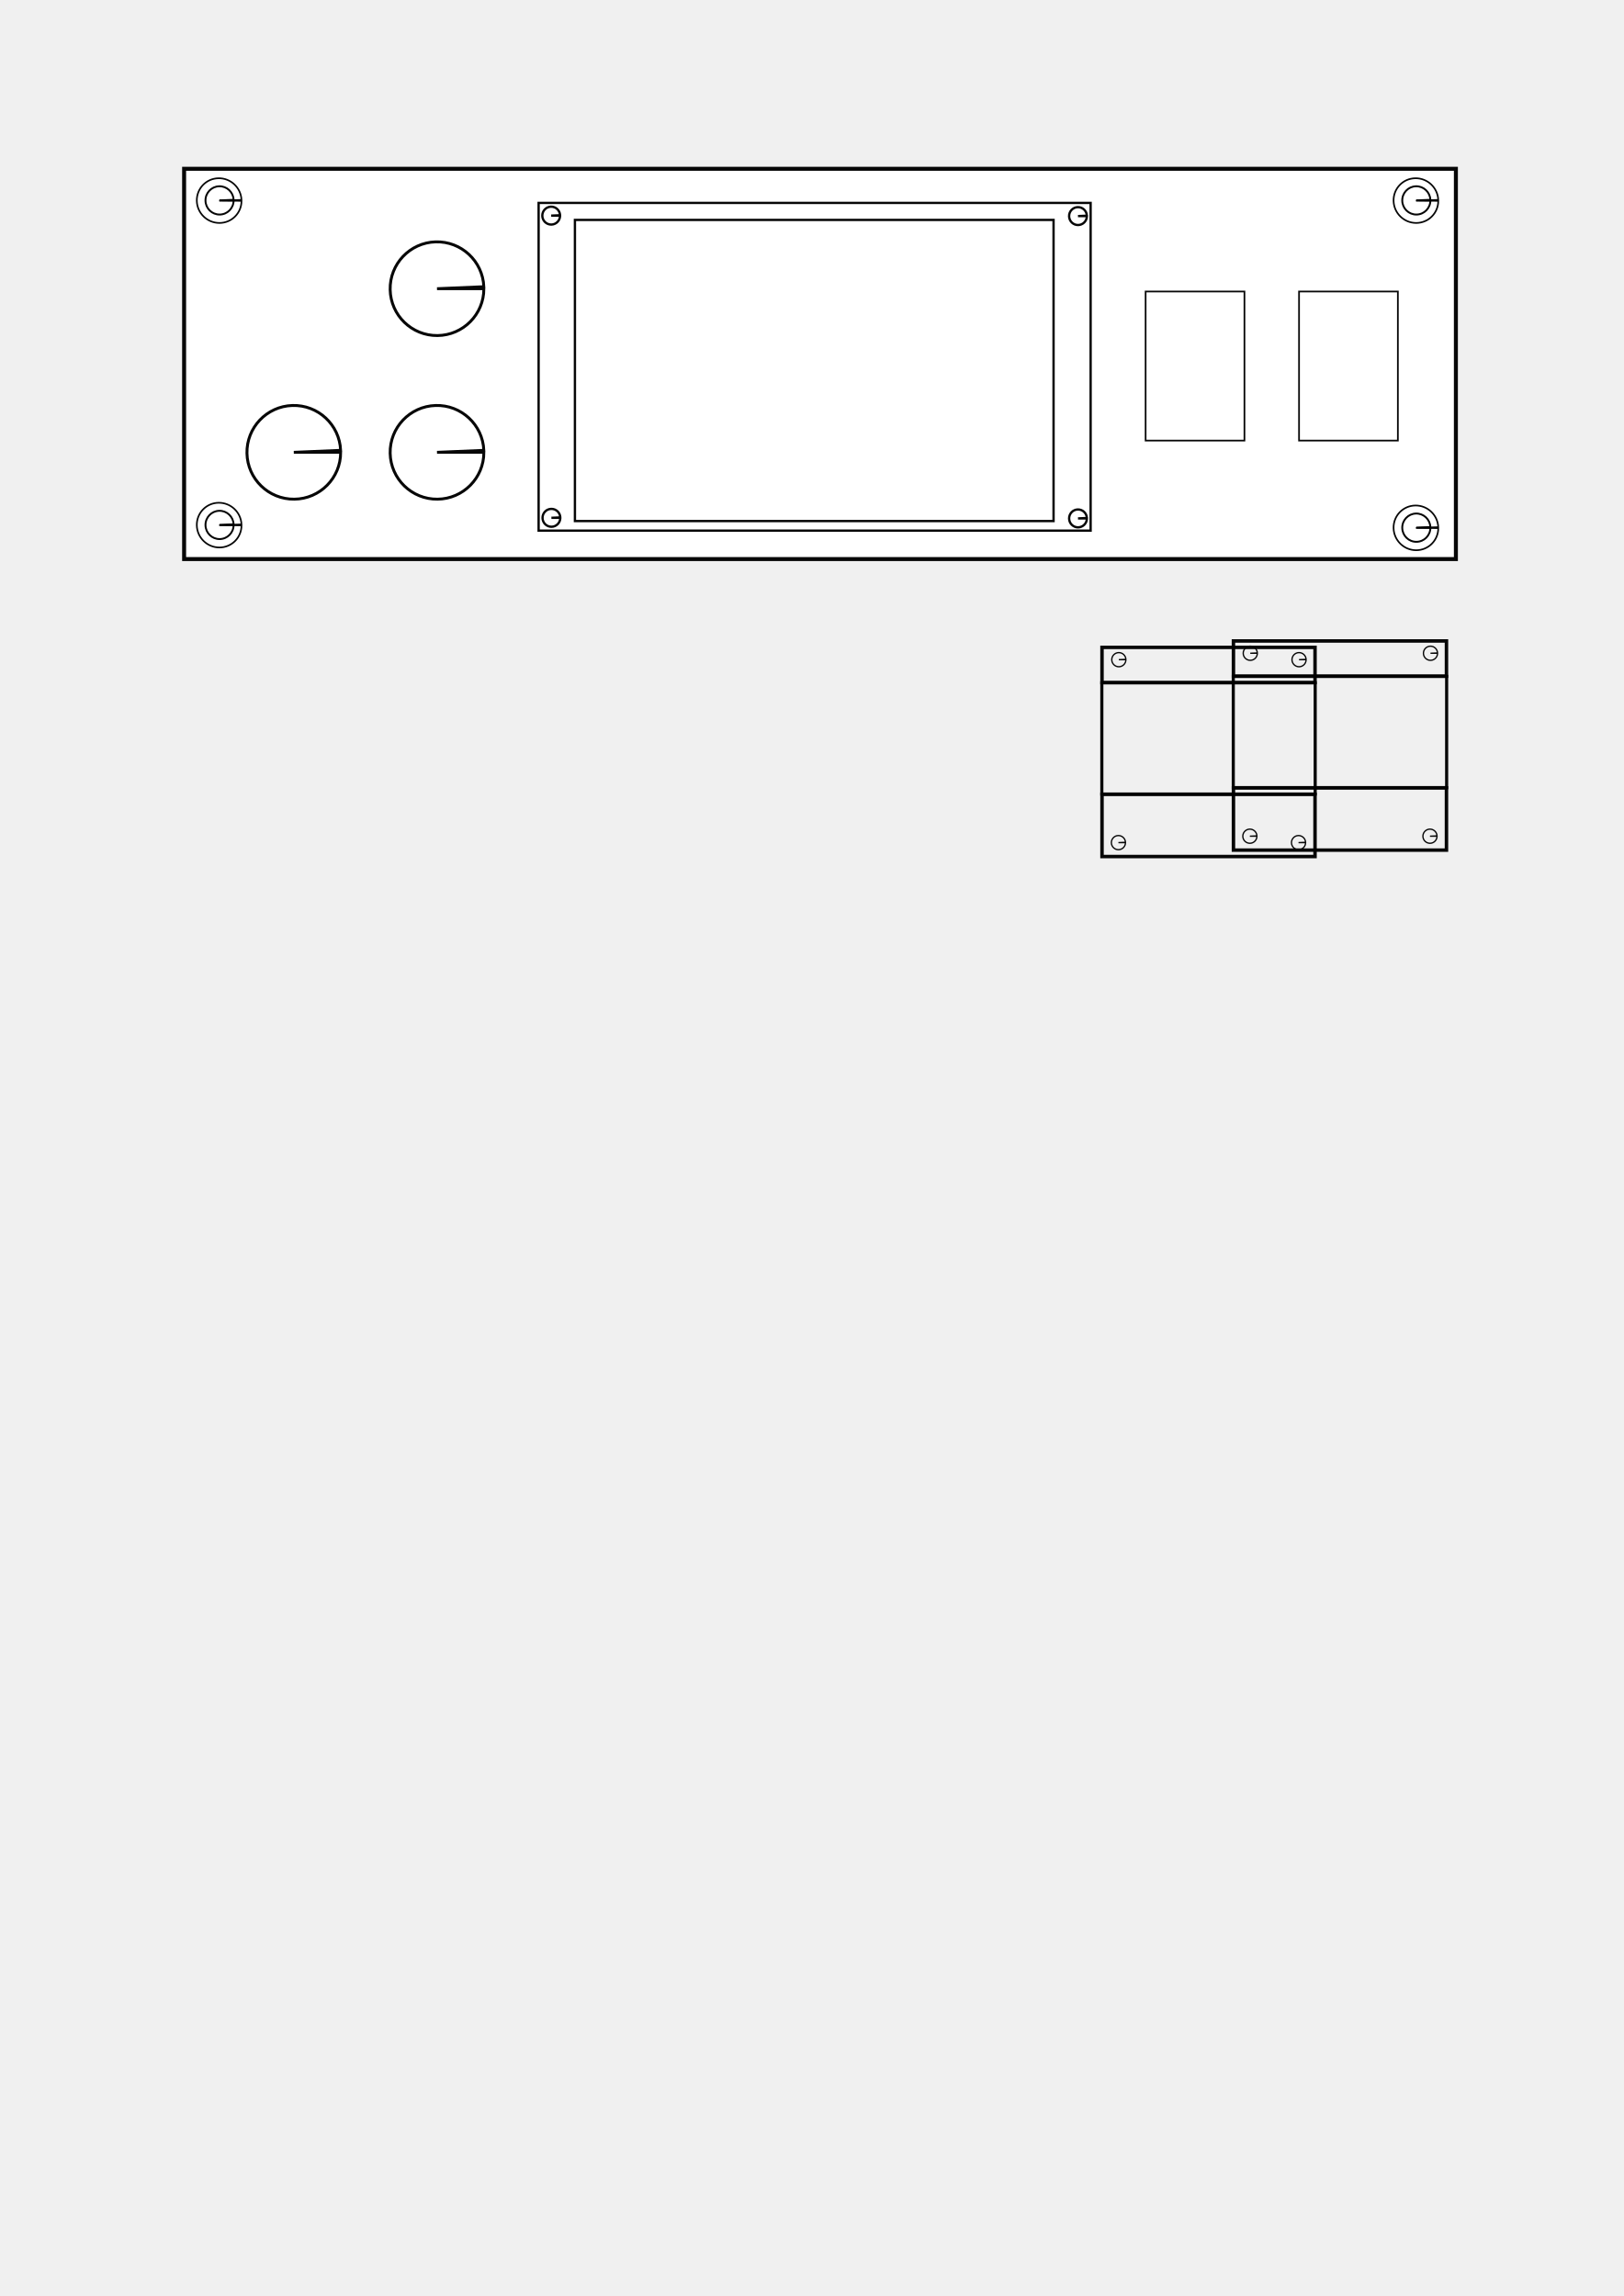
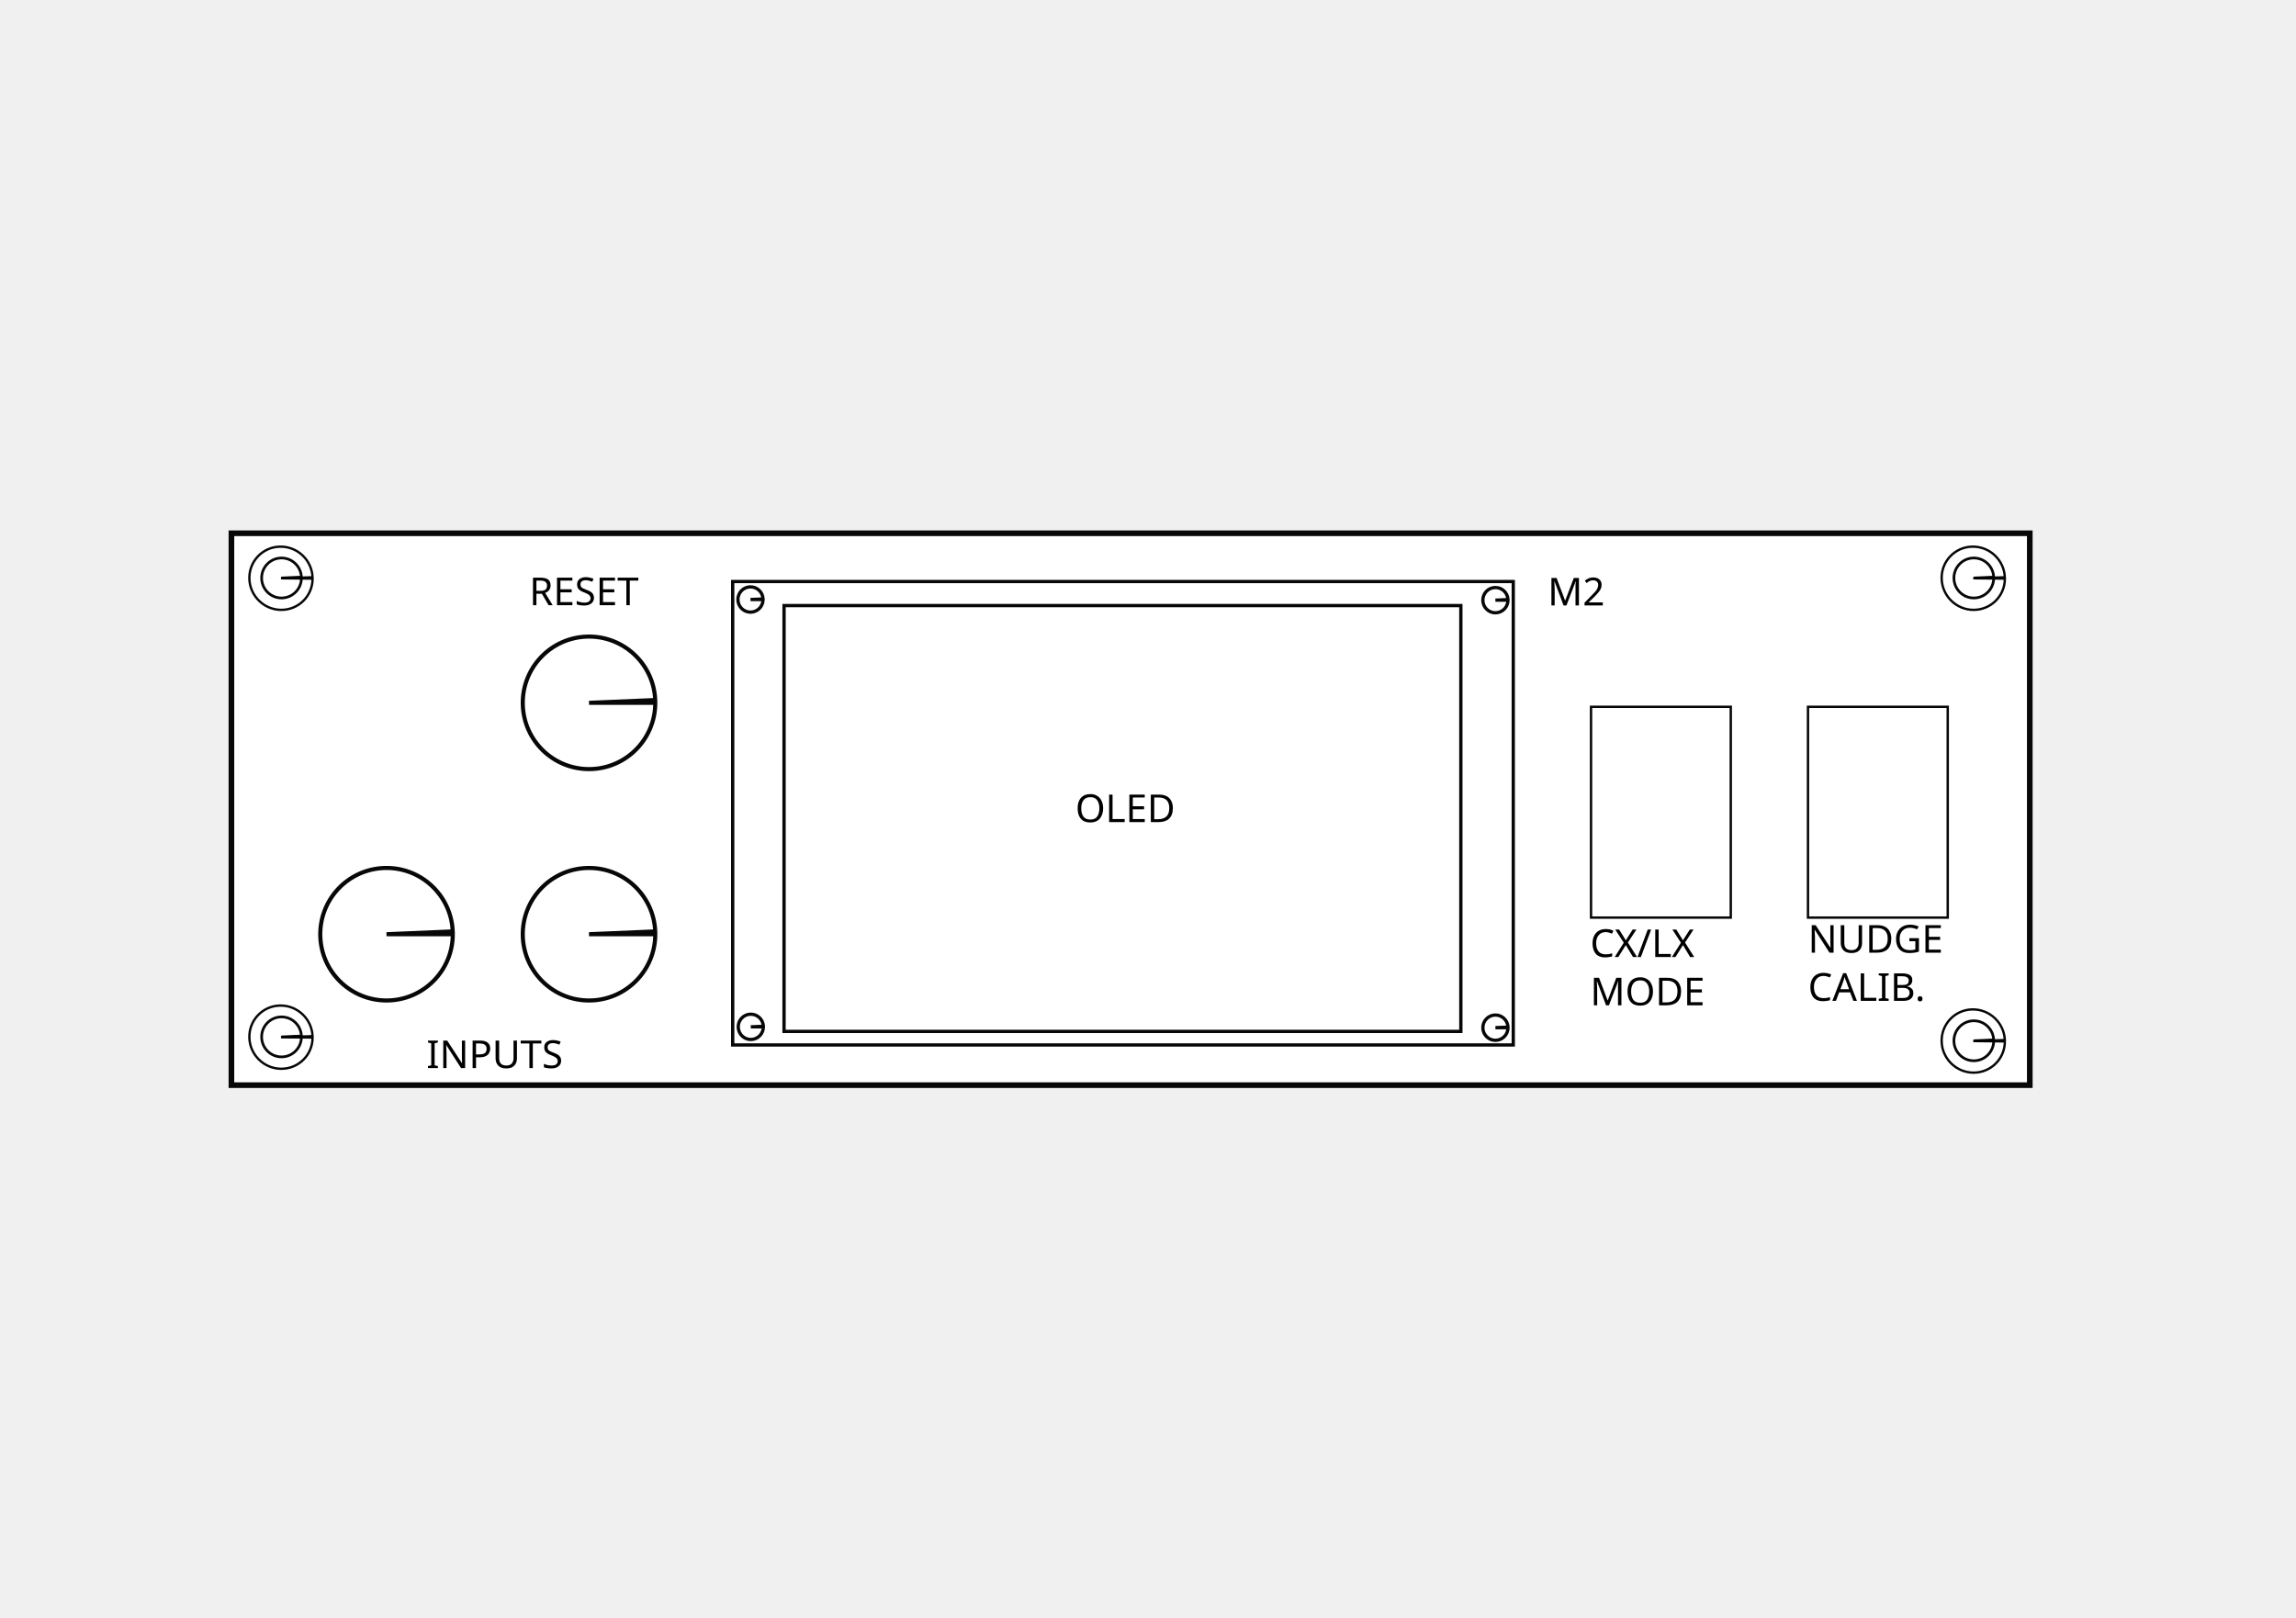
- <svg xmlns="http://www.w3.org/2000/svg" width="210mm" height="297mm" viewBox="0 0 210 297" version="1.1" id="svg8">
+ <svg xmlns="http://www.w3.org/2000/svg" width="210mm" height="148mm" viewBox="0 0 210 148" version="1.1" id="svg8">
  <defs id="defs2" />
-   <g id="layer1">
-     <rect style="opacity:0.97;fill:#ffffff;fill-opacity:1;stroke:#000000;stroke-width:0.516;stroke-miterlimit:4;stroke-dasharray:none;stroke-dashoffset:0;stroke-opacity:1" id="rect817" width="164.484" height="50.484" x="23.812" y="21.833" />
-     <g id="g827" transform="translate(-39.74182,-13.78615)">
+   <g id="layer1" transform="translate(0,-149)">
+     <rect style="opacity:0.97;fill:#ffffff;fill-opacity:1;stroke:#000000;stroke-width:0.516;stroke-miterlimit:4;stroke-dasharray:none;stroke-dashoffset:0;stroke-opacity:1" id="rect817" width="164.484" height="50.484" x="21.167" y="197.781" />
+     <g id="g827" transform="translate(-42.38765,162.1618)">
      <path d="m 69.957,39.71 a 1.819,1.829 0 0 1 -1.8,1.829 1.819,1.829 0 0 1 -1.838,-1.79 1.819,1.829 0 0 1 1.761,-1.867 1.819,1.829 0 0 1 1.875,1.75 l -1.817,0.077 z" id="path821" style="opacity:0.97;fill:#ffffff;fill-opacity:1;stroke:#000000;stroke-width:0.246;stroke-miterlimit:4;stroke-dasharray:none;stroke-dashoffset:0;stroke-opacity:1" />
      <path transform="matrix(0.9999349,0.01140758,0,1,0,0)" d="m 70.983,38.958 a 2.892,2.892 0 0 1 -2.861,2.892 2.892,2.892 0 0 1 -2.922,-2.831 2.892,2.892 0 0 1 2.799,-2.952 2.892,2.892 0 0 1 2.981,2.768 l -2.889,0.123 z" id="path823" style="opacity:0.97;fill:none;fill-opacity:1;stroke:#000000;stroke-width:0.215;stroke-miterlimit:4;stroke-dasharray:none;stroke-dashoffset:0;stroke-opacity:1" />
    </g>
-     <g id="g827-6" transform="translate(-39.74182,28.19284)">
+     <g id="g827-6" transform="translate(-42.38765,204.1408)">
      <path d="m 69.957,39.71 a 1.819,1.829 0 0 1 -1.8,1.829 1.819,1.829 0 0 1 -1.838,-1.79 1.819,1.829 0 0 1 1.761,-1.867 1.819,1.829 0 0 1 1.875,1.75 l -1.817,0.077 z" id="path821-8" style="opacity:0.97;fill:#ffffff;fill-opacity:1;stroke:#000000;stroke-width:0.246;stroke-miterlimit:4;stroke-dasharray:none;stroke-dashoffset:0;stroke-opacity:1" />
      <path transform="matrix(0.9999349,0.01140758,0,1,0,0)" d="m 70.983,38.958 a 2.892,2.892 0 0 1 -2.861,2.892 2.892,2.892 0 0 1 -2.922,-2.831 2.892,2.892 0 0 1 2.799,-2.952 2.892,2.892 0 0 1 2.981,2.768 l -2.889,0.123 z" id="path823-3" style="opacity:0.97;fill:none;fill-opacity:1;stroke:#000000;stroke-width:0.215;stroke-miterlimit:4;stroke-dasharray:none;stroke-dashoffset:0;stroke-opacity:1" />
    </g>
-     <g id="g827-3" transform="translate(115.0404,28.54718)">
+     <g id="g827-3" transform="translate(112.3945,204.4951)">
      <path d="m 69.957,39.71 a 1.819,1.829 0 0 1 -1.8,1.829 1.819,1.829 0 0 1 -1.838,-1.79 1.819,1.829 0 0 1 1.761,-1.867 1.819,1.829 0 0 1 1.875,1.75 l -1.817,0.077 z" id="path821-9" style="opacity:0.97;fill:#ffffff;fill-opacity:1;stroke:#000000;stroke-width:0.246;stroke-miterlimit:4;stroke-dasharray:none;stroke-dashoffset:0;stroke-opacity:1" />
      <path transform="matrix(0.9999349,0.01140758,0,1,0,0)" d="m 70.983,38.958 a 2.892,2.892 0 0 1 -2.861,2.892 2.892,2.892 0 0 1 -2.922,-2.831 2.892,2.892 0 0 1 2.799,-2.952 2.892,2.892 0 0 1 2.981,2.768 l -2.889,0.123 z" id="path823-0" style="opacity:0.97;fill:none;fill-opacity:1;stroke:#000000;stroke-width:0.215;stroke-miterlimit:4;stroke-dasharray:none;stroke-dashoffset:0;stroke-opacity:1" />
    </g>
-     <g id="g827-3-3" transform="translate(115.0404,-13.78615)">
+     <g id="g827-3-3" transform="translate(112.3945,162.1618)">
      <path d="m 69.957,39.71 a 1.819,1.829 0 0 1 -1.8,1.829 1.819,1.829 0 0 1 -1.838,-1.79 1.819,1.829 0 0 1 1.761,-1.867 1.819,1.829 0 0 1 1.875,1.75 l -1.817,0.077 z" id="path821-9-2" style="opacity:0.97;fill:#ffffff;fill-opacity:1;stroke:#000000;stroke-width:0.246;stroke-miterlimit:4;stroke-dasharray:none;stroke-dashoffset:0;stroke-opacity:1" />
      <path transform="matrix(0.9999349,0.01140758,0,1,0,0)" d="m 70.983,38.958 a 2.892,2.892 0 0 1 -2.861,2.892 2.892,2.892 0 0 1 -2.922,-2.831 2.892,2.892 0 0 1 2.799,-2.952 2.892,2.892 0 0 1 2.981,2.768 l -2.889,0.123 z" id="path823-0-6" style="opacity:0.97;fill:none;fill-opacity:1;stroke:#000000;stroke-width:0.215;stroke-miterlimit:4;stroke-dasharray:none;stroke-dashoffset:0;stroke-opacity:1" />
    </g>
-     <rect style="opacity:0.97;fill:none;fill-opacity:1;stroke:#000000;stroke-width:0.218;stroke-miterlimit:4;stroke-dasharray:none;stroke-dashoffset:0;stroke-opacity:1" id="rect896" width="12.782" height="19.282" x="148.167" y="37.708" />
-     <rect style="opacity:0.97;fill:none;fill-opacity:1;stroke:#000000;stroke-width:0.218;stroke-miterlimit:4;stroke-dasharray:none;stroke-dashoffset:0;stroke-opacity:1" id="rect896-8" width="12.782" height="19.282" x="168.01" y="37.708" />
-     <path style="opacity:0.97;fill:none;fill-opacity:1;stroke:#000000;stroke-width:0.376;stroke-miterlimit:4;stroke-dasharray:none;stroke-dashoffset:0;stroke-opacity:1" id="path913" d="m 62.58,37.344 a 6.061,6.062 0 0 1 -5.996,6.062 6.061,6.062 0 0 1 -6.123,-5.933 6.061,6.062 0 0 1 5.867,-6.187 6.061,6.062 0 0 1 6.248,5.802 l -6.055,0.257 z" />
-     <path style="opacity:0.97;fill:none;fill-opacity:1;stroke:#000000;stroke-width:0.376;stroke-miterlimit:4;stroke-dasharray:none;stroke-dashoffset:0;stroke-opacity:1" id="path913-8" d="m 44.059,58.51 a 6.061,6.062 0 0 1 -5.996,6.062 6.061,6.062 0 0 1 -6.123,-5.933 6.061,6.062 0 0 1 5.867,-6.187 6.061,6.062 0 0 1 6.248,5.802 l -6.055,0.257 z" />
-     <path style="opacity:0.97;fill:none;fill-opacity:1;stroke:#000000;stroke-width:0.376;stroke-miterlimit:4;stroke-dasharray:none;stroke-dashoffset:0;stroke-opacity:1" id="path913-8-0" d="m 62.58,58.51 a 6.061,6.062 0 0 1 -5.996,6.062 6.061,6.062 0 0 1 -6.123,-5.933 6.061,6.062 0 0 1 5.867,-6.187 6.061,6.062 0 0 1 6.248,5.802 l -6.055,0.257 z" />
-     <g id="g1191" transform="translate(88.30234,-21.02667)">
-       <rect y="109.348" x="54.202" height="14.393" width="27.595" id="rect945" style="opacity:0.97;fill:none;fill-opacity:1;stroke:#000000;stroke-width:0.405;stroke-miterlimit:4;stroke-dasharray:none;stroke-dashoffset:0;stroke-opacity:1" />
-       <path d="m 57.262,130.025 a 0.914,0.915 0 0 1 -0.904,0.915 0.914,0.915 0 0 1 -0.923,-0.896 0.914,0.915 0 0 1 0.884,-0.934 0.914,0.915 0 0 1 0.942,0.876 l -0.913,0.039 z" id="path962" style="opacity:0.97;fill:none;fill-opacity:1;stroke:#000000;stroke-width:0.17;stroke-miterlimit:4;stroke-dasharray:none;stroke-dashoffset:0;stroke-opacity:1" />
-       <path d="m 80.622,106.36 a 0.914,0.915 0 0 1 -0.904,0.915 0.914,0.915 0 0 1 -0.923,-0.896 0.914,0.915 0 0 1 0.884,-0.934 0.914,0.915 0 0 1 0.942,0.876 l -0.913,0.039 z" id="path962-0" style="opacity:0.97;fill:none;fill-opacity:1;stroke:#000000;stroke-width:0.17;stroke-miterlimit:4;stroke-dasharray:none;stroke-dashoffset:0;stroke-opacity:1" />
-       <path d="m 57.314,106.36 a 0.914,0.915 0 0 1 -0.904,0.915 0.914,0.915 0 0 1 -0.923,-0.896 0.914,0.915 0 0 1 0.884,-0.934 0.914,0.915 0 0 1 0.942,0.876 l -0.913,0.039 z" id="path962-0-4" style="opacity:0.97;fill:none;fill-opacity:1;stroke:#000000;stroke-width:0.17;stroke-miterlimit:4;stroke-dasharray:none;stroke-dashoffset:0;stroke-opacity:1" />
-       <path d="m 80.556,130.025 a 0.914,0.915 0 0 1 -0.904,0.915 0.914,0.915 0 0 1 -0.923,-0.896 0.914,0.915 0 0 1 0.884,-0.934 0.914,0.915 0 0 1 0.942,0.876 l -0.913,0.039 z" id="path962-0-4-0" style="opacity:0.97;fill:none;fill-opacity:1;stroke:#000000;stroke-width:0.17;stroke-miterlimit:4;stroke-dasharray:none;stroke-dashoffset:0;stroke-opacity:1" />
-       <rect y="104.769" x="54.224" height="4.551" width="27.551" id="rect1056" style="opacity:0.97;fill:none;fill-opacity:1;stroke:#000000;stroke-width:0.449;stroke-miterlimit:4;stroke-dasharray:none;stroke-dashoffset:0;stroke-opacity:1" />
-       <rect y="123.774" x="54.225" height="8.05" width="27.55" id="rect1058" style="opacity:0.97;fill:none;fill-opacity:1;stroke:#000000;stroke-width:0.45;stroke-miterlimit:4;stroke-dasharray:none;stroke-dashoffset:0;stroke-opacity:1" />
-     </g>
-     <g transform="translate(105.3021,-21.8575)" id="g1191-9">
-       <rect y="109.348" x="54.202" height="14.393" width="27.595" id="rect945-5" style="opacity:0.97;fill:none;fill-opacity:1;stroke:#000000;stroke-width:0.405;stroke-miterlimit:4;stroke-dasharray:none;stroke-dashoffset:0;stroke-opacity:1" />
-       <path d="m 57.262,130.025 a 0.914,0.915 0 0 1 -0.904,0.915 0.914,0.915 0 0 1 -0.923,-0.896 0.914,0.915 0 0 1 0.884,-0.934 0.914,0.915 0 0 1 0.942,0.876 l -0.913,0.039 z" id="path962-7" style="opacity:0.97;fill:none;fill-opacity:1;stroke:#000000;stroke-width:0.17;stroke-miterlimit:4;stroke-dasharray:none;stroke-dashoffset:0;stroke-opacity:1" />
-       <path d="m 80.622,106.36 a 0.914,0.915 0 0 1 -0.904,0.915 0.914,0.915 0 0 1 -0.923,-0.896 0.914,0.915 0 0 1 0.884,-0.934 0.914,0.915 0 0 1 0.942,0.876 l -0.913,0.039 z" id="path962-0-6" style="opacity:0.97;fill:none;fill-opacity:1;stroke:#000000;stroke-width:0.17;stroke-miterlimit:4;stroke-dasharray:none;stroke-dashoffset:0;stroke-opacity:1" />
-       <path d="m 57.314,106.36 a 0.914,0.915 0 0 1 -0.904,0.915 0.914,0.915 0 0 1 -0.923,-0.896 0.914,0.915 0 0 1 0.884,-0.934 0.914,0.915 0 0 1 0.942,0.876 l -0.913,0.039 z" id="path962-0-4-08" style="opacity:0.97;fill:none;fill-opacity:1;stroke:#000000;stroke-width:0.17;stroke-miterlimit:4;stroke-dasharray:none;stroke-dashoffset:0;stroke-opacity:1" />
-       <path d="m 80.556,130.025 a 0.914,0.915 0 0 1 -0.904,0.915 0.914,0.915 0 0 1 -0.923,-0.896 0.914,0.915 0 0 1 0.884,-0.934 0.914,0.915 0 0 1 0.942,0.876 l -0.913,0.039 z" id="path962-0-4-0-1" style="opacity:0.97;fill:none;fill-opacity:1;stroke:#000000;stroke-width:0.17;stroke-miterlimit:4;stroke-dasharray:none;stroke-dashoffset:0;stroke-opacity:1" />
-       <rect y="104.769" x="54.224" height="4.551" width="27.551" id="rect1056-7" style="opacity:0.97;fill:none;fill-opacity:1;stroke:#000000;stroke-width:0.449;stroke-miterlimit:4;stroke-dasharray:none;stroke-dashoffset:0;stroke-opacity:1" />
-       <rect y="123.774" x="54.225" height="8.05" width="27.55" id="rect1058-2" style="opacity:0.97;fill:none;fill-opacity:1;stroke:#000000;stroke-width:0.45;stroke-miterlimit:4;stroke-dasharray:none;stroke-dashoffset:0;stroke-opacity:1" />
-     </g>
-     <g id="g931" transform="translate(16.74426,-56.44034)">
+     <rect style="opacity:0.97;fill:none;fill-opacity:1;stroke:#000000;stroke-width:0.218;stroke-miterlimit:4;stroke-dasharray:none;stroke-dashoffset:0;stroke-opacity:1" id="rect896" width="12.782" height="19.282" x="145.521" y="213.656" />
+     <rect style="opacity:0.97;fill:none;fill-opacity:1;stroke:#000000;stroke-width:0.218;stroke-miterlimit:4;stroke-dasharray:none;stroke-dashoffset:0;stroke-opacity:1" id="rect896-8" width="12.782" height="19.282" x="165.365" y="213.656" />
+     <path style="opacity:0.97;fill:none;fill-opacity:1;stroke:#000000;stroke-width:0.376;stroke-miterlimit:4;stroke-dasharray:none;stroke-dashoffset:0;stroke-opacity:1" id="path913" d="m 59.934,213.292 a 6.061,6.062 0 0 1 -5.996,6.062 6.061,6.062 0 0 1 -6.123,-5.933 6.061,6.062 0 0 1 5.867,-6.187 6.061,6.062 0 0 1 6.248,5.802 l -6.055,0.257 z" />
+     <path style="opacity:0.97;fill:none;fill-opacity:1;stroke:#000000;stroke-width:0.376;stroke-miterlimit:4;stroke-dasharray:none;stroke-dashoffset:0;stroke-opacity:1" id="path913-8" d="m 41.413,234.458 a 6.061,6.062 0 0 1 -5.996,6.062 6.061,6.062 0 0 1 -6.123,-5.933 6.061,6.062 0 0 1 5.867,-6.187 6.061,6.062 0 0 1 6.248,5.802 l -6.055,0.257 z" />
+     <path style="opacity:0.97;fill:none;fill-opacity:1;stroke:#000000;stroke-width:0.376;stroke-miterlimit:4;stroke-dasharray:none;stroke-dashoffset:0;stroke-opacity:1" id="path913-8-0" d="m 59.934,234.458 a 6.061,6.062 0 0 1 -5.996,6.062 6.061,6.062 0 0 1 -6.123,-5.933 6.061,6.062 0 0 1 5.867,-6.187 6.061,6.062 0 0 1 6.248,5.802 l -6.055,0.257 z" />
+     <g id="g931" transform="translate(14.09843,119.5076)">
      <rect y="82.688" x="52.917" height="42.393" width="71.394" id="rect856" style="opacity:0.97;fill:#ffffff;fill-opacity:1;stroke:#000000;stroke-width:0.3;stroke-miterlimit:4;stroke-dasharray:none;stroke-dashoffset:0;stroke-opacity:1" />
      <rect y="84.888" x="57.613" height="38.953" width="61.903" id="rect858" style="opacity:0.97;fill:#ffffff;fill-opacity:1;stroke:#000000;stroke-width:0.302;stroke-miterlimit:4;stroke-dasharray:none;stroke-dashoffset:0;stroke-opacity:1" />
      <path d="m 55.694,84.333 a 1.15,1.157 0 0 1 -1.138,1.157 1.15,1.157 0 0 1 -1.162,-1.132 1.15,1.157 0 0 1 1.113,-1.181 1.15,1.157 0 0 1 1.186,1.107 l -1.149,0.049 z" id="path860" style="opacity:0.97;fill:#ffffff;fill-opacity:1;stroke:#000000;stroke-width:0.3;stroke-miterlimit:4;stroke-dasharray:none;stroke-dashoffset:0;stroke-opacity:1" />
      <path d="m 55.723,123.423 a 1.15,1.157 0 0 1 -1.138,1.157 1.15,1.157 0 0 1 -1.162,-1.132 1.15,1.157 0 0 1 1.113,-1.181 1.15,1.157 0 0 1 1.186,1.107 l -1.149,0.049 z" id="path860-5" style="opacity:0.97;fill:#ffffff;fill-opacity:1;stroke:#000000;stroke-width:0.3;stroke-miterlimit:4;stroke-dasharray:none;stroke-dashoffset:0;stroke-opacity:1" />
      <path d="m 123.827,84.392 a 1.15,1.157 0 0 1 -1.138,1.157 1.15,1.157 0 0 1 -1.162,-1.132 1.15,1.157 0 0 1 1.113,-1.181 1.15,1.157 0 0 1 1.186,1.107 l -1.149,0.049 z" id="path860-0" style="opacity:0.97;fill:#ffffff;fill-opacity:1;stroke:#000000;stroke-width:0.3;stroke-miterlimit:4;stroke-dasharray:none;stroke-dashoffset:0;stroke-opacity:1" />
      <path d="m 123.829,123.499 a 1.15,1.157 0 0 1 -1.138,1.157 1.15,1.157 0 0 1 -1.162,-1.132 1.15,1.157 0 0 1 1.113,-1.181 1.15,1.157 0 0 1 1.186,1.107 l -1.149,0.049 z" id="path860-7" style="opacity:0.97;fill:#ffffff;fill-opacity:1;stroke:#000000;stroke-width:0.3;stroke-miterlimit:4;stroke-dasharray:none;stroke-dashoffset:0;stroke-opacity:1" />
    </g>
+     <text xml:space="preserve" style="font-style:normal;font-weight:normal;font-size:3.528px;line-height:125%;font-family:Sans;letter-spacing:0px;word-spacing:0px;fill:#000000;fill-opacity:1;stroke:none;stroke-width:0.265px;stroke-linecap:butt;stroke-linejoin:miter;stroke-opacity:1" x="98.348" y="224.201" id="text4545">
+       <tspan id="tspan4543" x="98.348" y="224.201" style="stroke-width:0.265px">OLED</tspan>
+     </text>
+     <text xml:space="preserve" style="font-style:normal;font-weight:normal;font-size:3.528px;line-height:125%;font-family:Sans;letter-spacing:0px;word-spacing:0px;fill:#000000;fill-opacity:1;stroke:none;stroke-width:0.265px;stroke-linecap:butt;stroke-linejoin:miter;stroke-opacity:1" x="48.405" y="204.357" id="text4549">
+       <tspan id="tspan4547" x="48.405" y="204.357" style="stroke-width:0.265px">RESET</tspan>
+     </text>
+     <text xml:space="preserve" style="font-style:normal;font-weight:normal;font-size:3.528px;line-height:125%;font-family:Sans;letter-spacing:0px;word-spacing:0px;fill:#000000;fill-opacity:1;stroke:none;stroke-width:0.265px;stroke-linecap:butt;stroke-linejoin:miter;stroke-opacity:1" x="39.002" y="246.702" id="text4553">
+       <tspan id="tspan4551" x="39.002" y="246.702" style="stroke-width:0.265px">INPUTS</tspan>
+     </text>
+     <text xml:space="preserve" style="font-style:normal;font-weight:normal;font-size:3.528px;line-height:125%;font-family:Sans;letter-spacing:0px;word-spacing:0px;fill:#000000;fill-opacity:1;stroke:none;stroke-width:0.265px;stroke-linecap:butt;stroke-linejoin:miter;stroke-opacity:1" x="165.365" y="236.146" id="text4557">
+       <tspan id="tspan4555" x="165.365" y="236.146" style="stroke-width:0.265px">NUDGE</tspan>
+       <tspan x="165.365" y="240.556" style="stroke-width:0.265px" id="tspan4559">CALIB.</tspan>
+     </text>
+     <text xml:space="preserve" style="font-style:normal;font-weight:normal;font-size:3.528px;line-height:125%;font-family:Sans;letter-spacing:0px;word-spacing:0px;fill:#000000;fill-opacity:1;stroke:none;stroke-width:0.265px;stroke-linecap:butt;stroke-linejoin:miter;stroke-opacity:1" x="145.443" y="236.548" id="text4563">
+       <tspan id="tspan4561" x="145.443" y="236.548" style="stroke-width:0.265px">CX/LX</tspan>
+       <tspan x="145.443" y="240.958" style="stroke-width:0.265px" id="tspan4565">MODE</tspan>
+     </text>
+     <text xml:space="preserve" style="font-style:normal;font-weight:normal;font-size:3.528px;line-height:125%;font-family:Sans;letter-spacing:0px;word-spacing:0px;fill:#000000;fill-opacity:1;stroke:none;stroke-width:0.265px;stroke-linecap:butt;stroke-linejoin:miter;stroke-opacity:1" x="141.556" y="204.382" id="text4569">
+       <tspan id="tspan4567" x="141.556" y="204.382" style="stroke-width:0.265px">M2</tspan>
+     </text>
  </g>
</svg>
